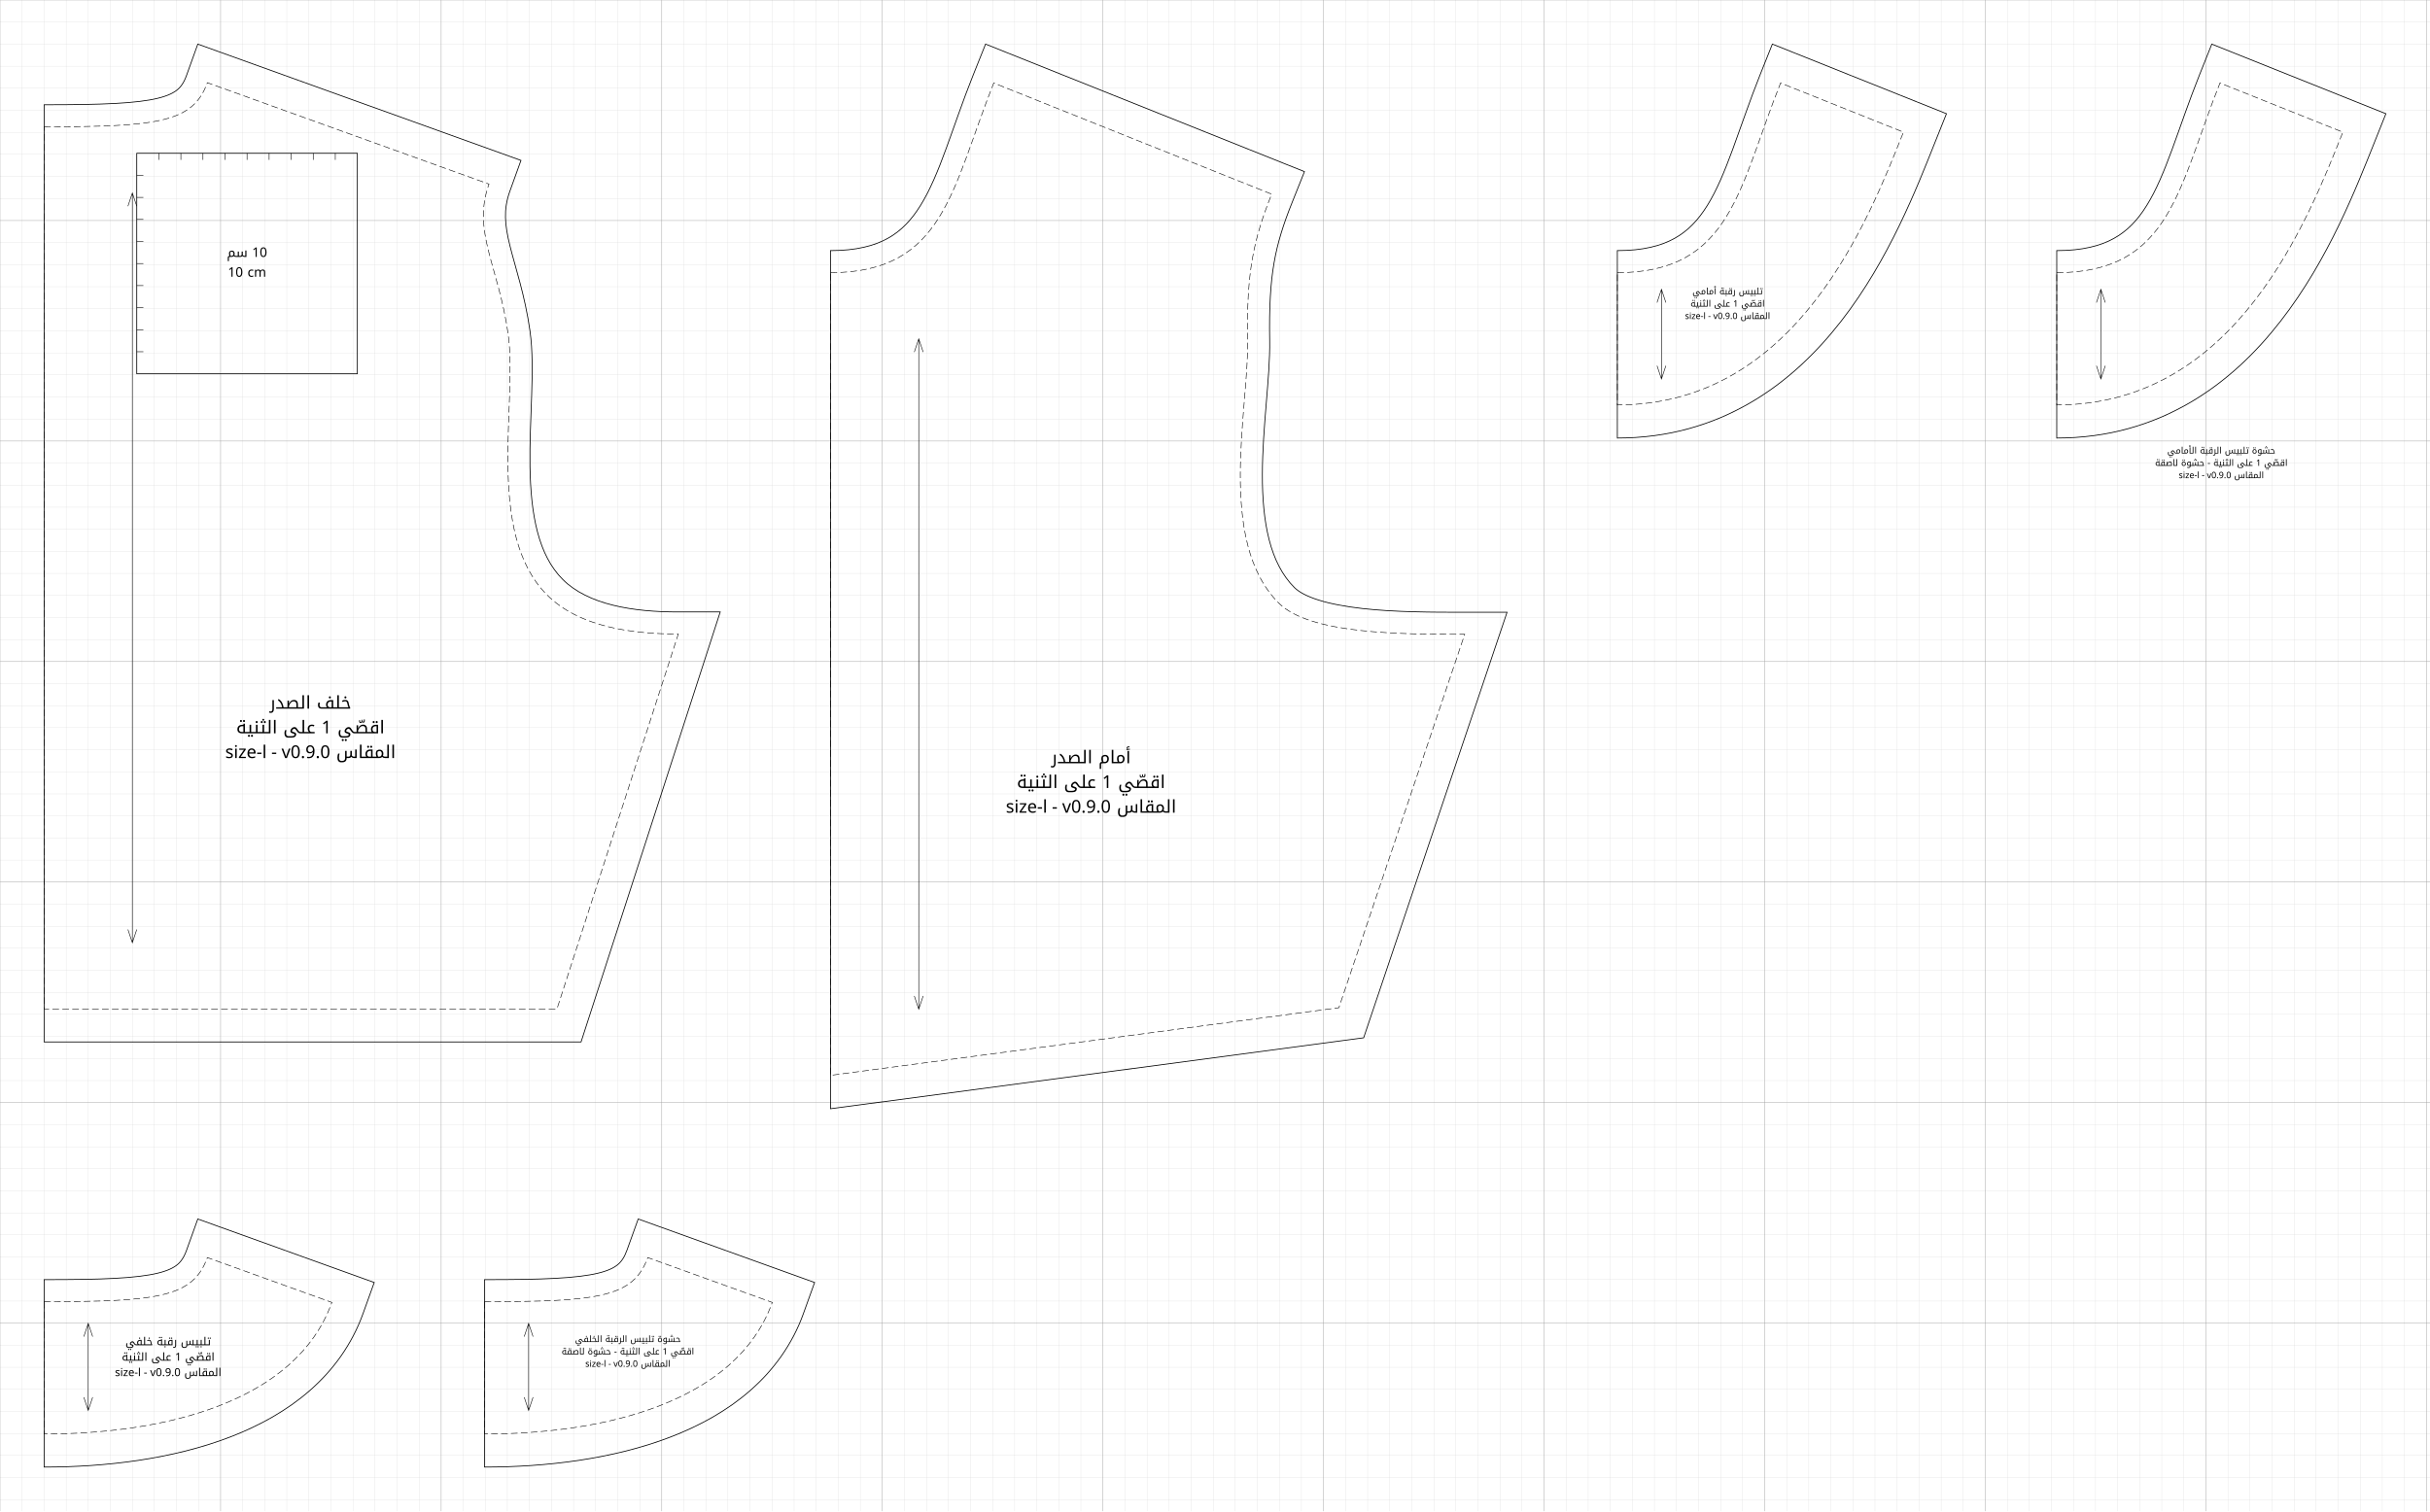
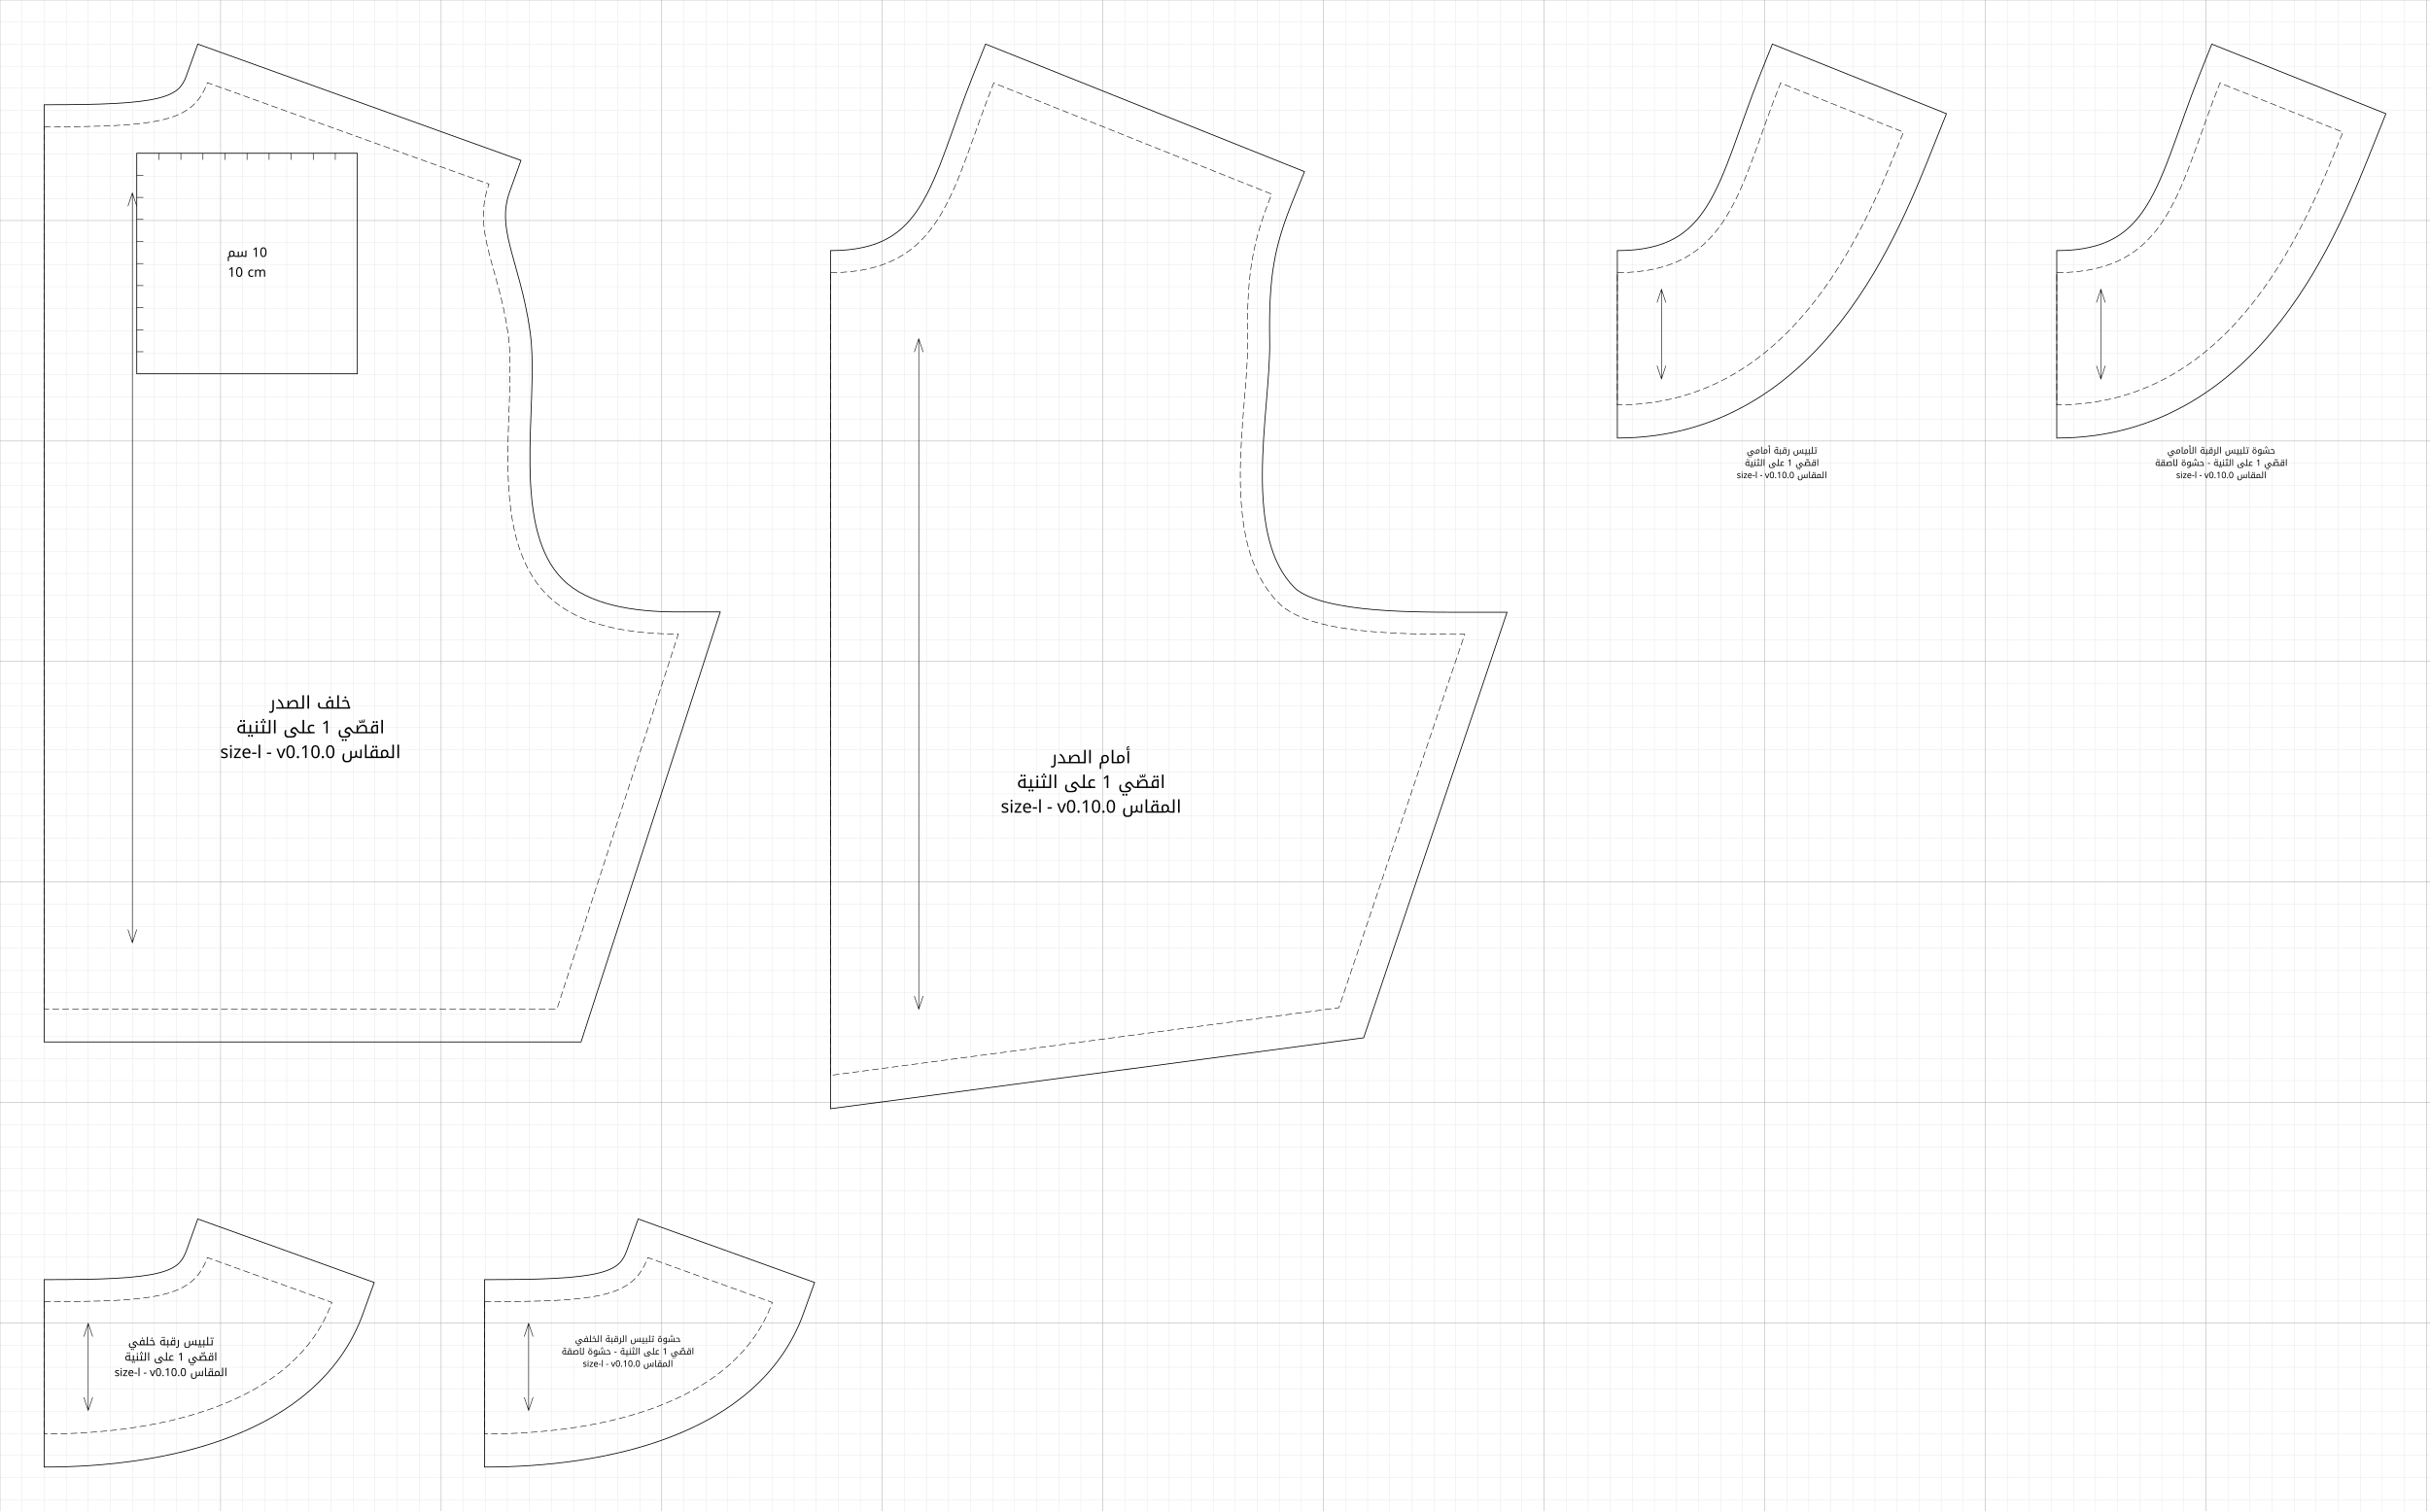
<svg xmlns="http://www.w3.org/2000/svg" width="1101.61mm" height="685.27mm" viewBox="0 0 1101.61 685.27">
  <g id="layer-grid">
    <path id="grid-minor" d="M 10.00 0 V 685.27 M 20.00 0 V 685.27 M 30.00 0 V 685.27 M 40.00 0 V 685.27 M 50.00 0 V 685.27 M 60.00 0 V 685.27 M 70.00 0 V 685.27 M 80.00 0 V 685.27 M 90.00 0 V 685.27 M 110.00 0 V 685.27 M 120.00 0 V 685.27 M 130.00 0 V 685.27 M 140.00 0 V 685.27 M 150.00 0 V 685.27 M 160.00 0 V 685.27 M 170.00 0 V 685.27 M 180.00 0 V 685.27 M 190.00 0 V 685.27 M 210.00 0 V 685.27 M 220.00 0 V 685.27 M 230.00 0 V 685.27 M 240.00 0 V 685.27 M 250.00 0 V 685.27 M 260.00 0 V 685.27 M 270.00 0 V 685.27 M 280.00 0 V 685.27 M 290.00 0 V 685.27 M 310.00 0 V 685.27 M 320.00 0 V 685.27 M 330.00 0 V 685.27 M 340.00 0 V 685.27 M 350.00 0 V 685.27 M 360.00 0 V 685.27 M 370.00 0 V 685.27 M 380.00 0 V 685.27 M 390.00 0 V 685.27 M 410.00 0 V 685.27 M 420.00 0 V 685.27 M 430.00 0 V 685.27 M 440.00 0 V 685.27 M 450.00 0 V 685.27 M 460.00 0 V 685.27 M 470.00 0 V 685.27 M 480.00 0 V 685.27 M 490.00 0 V 685.27 M 510.00 0 V 685.27 M 520.00 0 V 685.27 M 530.00 0 V 685.27 M 540.00 0 V 685.27 M 550.00 0 V 685.27 M 560.00 0 V 685.27 M 570.00 0 V 685.27 M 580.00 0 V 685.27 M 590.00 0 V 685.27 M 610.00 0 V 685.27 M 620.00 0 V 685.27 M 630.00 0 V 685.27 M 640.00 0 V 685.27 M 650.00 0 V 685.27 M 660.00 0 V 685.27 M 670.00 0 V 685.27 M 680.00 0 V 685.27 M 690.00 0 V 685.27 M 710.00 0 V 685.27 M 720.00 0 V 685.27 M 730.00 0 V 685.27 M 740.00 0 V 685.27 M 750.00 0 V 685.27 M 760.00 0 V 685.27 M 770.00 0 V 685.27 M 780.00 0 V 685.27 M 790.00 0 V 685.27 M 810.00 0 V 685.27 M 820.00 0 V 685.27 M 830.00 0 V 685.27 M 840.00 0 V 685.27 M 850.00 0 V 685.27 M 860.00 0 V 685.27 M 870.00 0 V 685.27 M 880.00 0 V 685.27 M 890.00 0 V 685.27 M 910.00 0 V 685.27 M 920.00 0 V 685.27 M 930.00 0 V 685.27 M 940.00 0 V 685.27 M 950.00 0 V 685.27 M 960.00 0 V 685.27 M 970.00 0 V 685.27 M 980.00 0 V 685.27 M 990.00 0 V 685.27 M 1010.00 0 V 685.27 M 1020.00 0 V 685.27 M 1030.00 0 V 685.27 M 1040.00 0 V 685.27 M 1050.00 0 V 685.27 M 1060.00 0 V 685.27 M 1070.00 0 V 685.27 M 1080.00 0 V 685.27 M 1090.00 0 V 685.27 M 0 10.00 H 1101.61 M 0 20.00 H 1101.61 M 0 30.00 H 1101.61 M 0 40.00 H 1101.61 M 0 50.00 H 1101.61 M 0 60.00 H 1101.61 M 0 70.00 H 1101.61 M 0 80.00 H 1101.61 M 0 90.00 H 1101.61 M 0 110.00 H 1101.61 M 0 120.00 H 1101.61 M 0 130.00 H 1101.61 M 0 140.00 H 1101.61 M 0 150.00 H 1101.61 M 0 160.00 H 1101.61 M 0 170.00 H 1101.61 M 0 180.00 H 1101.61 M 0 190.00 H 1101.61 M 0 210.00 H 1101.61 M 0 220.00 H 1101.61 M 0 230.00 H 1101.61 M 0 240.00 H 1101.61 M 0 250.00 H 1101.61 M 0 260.00 H 1101.61 M 0 270.00 H 1101.61 M 0 280.00 H 1101.61 M 0 290.00 H 1101.61 M 0 310.00 H 1101.61 M 0 320.00 H 1101.61 M 0 330.00 H 1101.61 M 0 340.00 H 1101.61 M 0 350.00 H 1101.61 M 0 360.00 H 1101.61 M 0 370.00 H 1101.61 M 0 380.00 H 1101.61 M 0 390.00 H 1101.61 M 0 410.00 H 1101.61 M 0 420.00 H 1101.61 M 0 430.00 H 1101.61 M 0 440.00 H 1101.61 M 0 450.00 H 1101.61 M 0 460.00 H 1101.61 M 0 470.00 H 1101.61 M 0 480.00 H 1101.61 M 0 490.00 H 1101.61 M 0 510.00 H 1101.61 M 0 520.00 H 1101.61 M 0 530.00 H 1101.61 M 0 540.00 H 1101.61 M 0 550.00 H 1101.61 M 0 560.00 H 1101.61 M 0 570.00 H 1101.61 M 0 580.00 H 1101.61 M 0 590.00 H 1101.61 M 0 610.00 H 1101.61 M 0 620.00 H 1101.61 M 0 630.00 H 1101.61 M 0 640.00 H 1101.61 M 0 650.00 H 1101.61 M 0 660.00 H 1101.61 M 0 670.00 H 1101.61 M 0 680.00 H 1101.61" fill="none" stroke="#d0d0d0" stroke-width="0.1" />
    <path id="grid-major" d="M 0.00 0 V 685.27 M 100.00 0 V 685.27 M 200.00 0 V 685.27 M 300.00 0 V 685.27 M 400.00 0 V 685.27 M 500.00 0 V 685.27 M 600.00 0 V 685.27 M 700.00 0 V 685.27 M 800.00 0 V 685.27 M 900.00 0 V 685.27 M 1000.00 0 V 685.27 M 1100.00 0 V 685.27 M 0 0.00 H 1101.61 M 0 100.00 H 1101.61 M 0 200.00 H 1101.61 M 0 300.00 H 1101.61 M 0 400.00 H 1101.61 M 0 500.00 H 1101.61 M 0 600.00 H 1101.61" fill="none" stroke="#a0a0a0" stroke-width="0.2" />
  </g>
  <g id="layer-cut">
    <path id="piece-bodice-back-cut" d="M 20.00 47.50 C 26.45 47.50 32.28 47.47 37.62 47.38 C 42.95 47.29 47.66 47.15 51.98 46.92 C 56.27 46.69 59.90 46.40 63.26 45.99 C 64.93 45.79 66.35 45.58 67.80 45.33 C 69.23 45.08 70.39 44.84 71.61 44.54 C 72.82 44.24 73.72 43.98 74.73 43.64 C 75.72 43.30 76.37 43.05 77.19 42.67 C 77.98 42.30 78.42 42.06 79.07 41.65 C 79.70 41.26 79.99 41.05 80.51 40.60 C 81.02 40.17 81.23 39.96 81.67 39.46 C 82.10 38.96 82.30 38.69 82.69 38.09 C 83.09 37.48 83.31 37.09 83.66 36.35 C 84.03 35.60 84.27 35.01 84.59 34.11 L 89.67 20.00 L 99.08 23.39 L 226.77 69.35 L 236.17 72.74 L 231.09 86.85 C 230.69 87.98 230.42 88.85 230.14 89.93 C 229.87 91.00 229.70 91.82 229.53 92.86 C 229.20 94.91 229.11 96.51 229.15 98.58 C 229.20 100.65 229.38 102.43 229.74 104.65 C 230.10 106.88 230.57 109.01 231.18 111.48 C 231.79 113.96 232.50 116.50 233.28 119.29 C 234.06 122.07 234.90 125.06 235.73 128.22 C 237.40 134.52 239.11 141.88 240.27 150.08 C 240.57 152.24 240.81 154.66 240.96 156.97 C 241.10 159.26 241.19 161.75 241.23 164.18 C 241.30 169.01 241.18 174.21 241.01 179.44 C 240.84 184.66 240.61 190.02 240.45 195.43 C 240.28 200.85 240.19 206.19 240.27 211.57 C 240.36 216.94 240.61 222.01 241.15 227.10 C 241.43 229.65 241.75 231.97 242.18 234.40 C 242.60 236.82 243.07 238.97 243.67 241.25 C 244.27 243.52 244.88 245.46 245.67 247.56 C 246.46 249.65 247.22 251.37 248.22 253.26 C 249.21 255.15 250.12 256.64 251.34 258.32 C 252.56 260.00 253.64 261.28 255.11 262.75 C 256.62 264.26 257.94 265.36 259.71 266.61 C 261.49 267.86 263.08 268.81 265.10 269.82 C 267.12 270.85 268.97 271.63 271.20 272.43 C 273.43 273.23 275.52 273.85 277.91 274.44 C 280.30 275.03 282.56 275.49 285.06 275.89 C 287.56 276.30 289.94 276.60 292.49 276.84 C 297.60 277.33 302.51 277.50 307.50 277.50 L 326.50 277.50 L 321.77 292.12 L 266.77 462.12 L 263.41 472.50 L 252.50 472.50 L 20.00 472.50 L 20.00 457.50 L 20.00 57.50 L 20.00 47.50 Z" fill="none" stroke="#000000" stroke-width="0.35" />
    <path id="piece-bodice-front-cut" d="M 376.50 113.64 C 379.49 113.64 382.03 113.52 384.64 113.25 C 387.22 112.98 389.33 112.64 391.57 112.13 C 393.78 111.63 395.51 111.12 397.43 110.40 C 399.33 109.68 400.76 109.02 402.41 108.11 C 404.05 107.20 405.28 106.39 406.73 105.28 C 408.17 104.18 409.27 103.20 410.57 101.88 C 411.86 100.57 412.90 99.37 414.08 97.84 C 415.26 96.30 416.24 94.86 417.33 93.11 C 418.42 91.35 419.37 89.66 420.39 87.69 C 421.40 85.71 422.32 83.76 423.29 81.59 C 425.22 77.23 427.00 72.64 428.85 67.58 C 430.72 62.52 432.58 57.17 434.60 51.54 C 436.61 45.92 438.80 39.97 441.22 33.93 L 446.79 20.00 L 456.07 23.71 L 582.07 74.11 L 591.36 77.83 L 585.79 91.75 C 583.76 96.82 582.15 101.26 580.77 105.80 C 579.40 110.32 578.39 114.49 577.57 119.24 C 576.74 124.02 576.21 128.85 575.88 134.64 C 575.55 140.48 575.46 146.83 575.59 154.40 C 575.63 156.48 575.60 158.78 575.52 161.02 C 575.45 163.26 575.33 165.65 575.18 168.03 C 574.88 172.78 574.45 177.86 574.03 183.05 C 573.60 188.24 573.17 193.54 572.84 198.95 C 572.51 204.36 572.29 209.68 572.28 215.07 C 572.26 220.46 572.45 225.52 572.95 230.64 C 573.20 233.20 573.50 235.53 573.91 237.97 C 574.33 240.40 574.78 242.56 575.37 244.85 C 575.96 247.13 576.57 249.08 577.36 251.19 C 578.14 253.29 578.91 255.01 579.90 256.91 C 580.90 258.81 581.81 260.30 583.03 261.99 C 584.25 263.68 585.34 264.96 586.80 266.43 C 587.09 266.71 587.23 266.84 587.57 267.12 C 587.90 267.41 588.11 267.57 588.51 267.85 C 589.31 268.42 589.93 268.80 590.94 269.34 C 591.97 269.88 592.86 270.29 594.08 270.79 C 595.31 271.29 596.45 271.69 597.86 272.13 C 599.27 272.58 600.61 272.95 602.18 273.33 C 603.76 273.72 605.27 274.04 606.97 274.36 C 610.38 275.01 613.83 275.51 617.61 275.94 C 625.18 276.79 633.08 277.21 641.08 277.42 C 649.07 277.64 656.88 277.64 664.00 277.64 L 683.20 277.64 L 678.22 292.43 L 621.18 461.76 L 618.20 470.61 L 608.95 471.84 L 378.48 502.51 L 376.50 502.77 L 376.50 487.64 L 376.50 123.64 L 376.50 113.64 Z" fill="none" stroke="#000000" stroke-width="0.35" />
    <path id="piece-neck-facing-front-cut" d="M 733.20 113.64 C 736.19 113.64 738.72 113.52 741.34 113.25 C 743.92 112.98 746.02 112.64 748.27 112.13 C 750.48 111.63 752.21 111.12 754.13 110.40 C 756.02 109.68 757.45 109.02 759.11 108.11 C 760.75 107.20 761.97 106.39 763.42 105.28 C 764.87 104.18 765.97 103.20 767.26 101.88 C 768.56 100.57 769.59 99.37 770.77 97.84 C 771.95 96.30 772.94 94.86 774.03 93.11 C 775.12 91.35 776.07 89.66 777.08 87.69 C 778.10 85.71 779.02 83.76 779.98 81.59 C 781.91 77.23 783.69 72.64 785.55 67.58 C 787.41 62.52 789.28 57.17 791.30 51.54 C 793.31 45.92 795.49 39.97 797.91 33.93 L 803.48 20.00 L 812.77 23.71 L 868.48 46.00 L 882.40 51.57 L 876.83 65.50 C 874.89 70.35 872.63 76.06 870.03 82.26 C 867.44 88.43 864.41 95.31 861.03 102.27 C 857.67 109.21 853.72 116.70 849.42 123.91 C 847.27 127.51 844.89 131.29 842.47 134.86 C 840.06 138.43 837.37 142.16 834.67 145.63 C 831.97 149.10 828.93 152.73 825.92 156.03 C 822.91 159.34 819.50 162.78 816.15 165.85 C 812.81 168.92 808.99 172.09 805.28 174.85 C 801.58 177.60 797.33 180.42 793.24 182.78 C 789.16 185.14 784.47 187.50 780.00 189.39 C 775.53 191.27 770.41 193.06 765.54 194.39 C 763.12 195.06 760.40 195.71 757.88 196.22 C 755.36 196.73 752.54 197.20 749.92 197.55 C 747.31 197.90 744.40 198.19 741.69 198.36 C 738.99 198.54 736.00 198.64 733.20 198.64 L 733.20 183.64 L 733.20 123.64 L 733.20 113.64 Z" fill="none" stroke="#000000" stroke-width="0.35" />
    <path id="piece-neck-facing-front-interfacing-cut" d="M 932.40 113.64 C 935.39 113.64 937.93 113.52 940.54 113.25 C 943.12 112.98 945.23 112.64 947.47 112.13 C 949.68 111.63 951.41 111.12 953.33 110.40 C 955.23 109.68 956.66 109.02 958.31 108.11 C 959.95 107.20 961.18 106.39 962.63 105.28 C 964.07 104.18 965.17 103.20 966.47 101.88 C 967.77 100.57 968.80 99.37 969.98 97.84 C 971.16 96.30 972.15 94.86 973.23 93.11 C 974.32 91.35 975.27 89.66 976.29 87.69 C 977.31 85.71 978.23 83.76 979.19 81.59 C 981.12 77.23 982.90 72.64 984.76 67.58 C 986.62 62.52 988.49 57.17 990.50 51.54 C 992.52 45.92 994.70 39.97 997.12 33.93 L 1002.69 20.00 L 1011.97 23.71 L 1067.68 46.00 L 1081.61 51.57 L 1076.04 65.50 C 1074.10 70.35 1071.84 76.06 1069.24 82.26 C 1066.65 88.43 1063.62 95.31 1060.24 102.27 C 1056.88 109.21 1052.93 116.70 1048.63 123.91 C 1046.48 127.51 1044.09 131.29 1041.68 134.86 C 1039.27 138.43 1036.57 142.16 1033.87 145.63 C 1031.17 149.10 1028.14 152.73 1025.13 156.03 C 1022.12 159.34 1018.71 162.78 1015.36 165.85 C 1012.01 168.92 1008.19 172.09 1004.49 174.85 C 1000.78 177.60 996.53 180.42 992.45 182.78 C 988.37 185.14 983.68 187.50 979.20 189.39 C 974.74 191.27 969.61 193.06 964.75 194.39 C 962.33 195.06 959.61 195.71 957.08 196.22 C 954.56 196.73 951.75 197.20 949.13 197.55 C 946.52 197.90 943.61 198.19 940.90 198.36 C 938.20 198.54 935.20 198.64 932.40 198.64 L 932.40 183.64 L 932.40 123.64 L 932.40 113.64 Z" fill="none" stroke="#000000" stroke-width="0.35" />
    <path id="piece-neck-facing-back-cut" d="M 20.00 580.27 C 26.45 580.27 32.28 580.24 37.62 580.15 C 42.95 580.07 47.66 579.92 51.98 579.69 C 56.27 579.47 59.90 579.17 63.26 578.76 C 64.93 578.56 66.35 578.35 67.80 578.10 C 69.23 577.85 70.39 577.61 71.61 577.31 C 72.82 577.02 73.72 576.76 74.73 576.41 C 75.72 576.08 76.37 575.82 77.19 575.44 C 77.98 575.07 78.42 574.84 79.07 574.43 C 79.70 574.03 79.99 573.82 80.51 573.38 C 81.02 572.94 81.23 572.74 81.67 572.23 C 82.10 571.73 82.30 571.46 82.69 570.86 C 83.09 570.25 83.31 569.86 83.66 569.12 C 84.03 568.37 84.27 567.79 84.59 566.89 L 89.67 552.77 L 99.08 556.16 L 155.53 576.48 L 169.65 581.56 L 164.57 595.68 C 163.97 597.35 163.22 599.22 162.52 600.81 C 161.82 602.42 160.96 604.21 160.16 605.74 C 158.57 608.80 156.53 612.14 154.59 614.91 C 152.64 617.69 150.24 620.68 147.98 623.17 C 145.73 625.66 143.03 628.30 140.51 630.51 C 137.99 632.71 135.05 635.02 132.30 636.97 C 129.56 638.90 126.42 640.90 123.49 642.59 C 120.56 644.28 117.27 645.99 114.17 647.44 C 111.09 648.90 107.67 650.35 104.44 651.59 C 101.22 652.84 97.71 654.05 94.37 655.10 C 91.04 656.14 87.45 657.15 84.03 658.01 C 77.20 659.72 69.85 661.16 62.80 662.22 C 55.76 663.28 48.35 664.06 41.28 664.55 C 34.21 665.04 26.91 665.27 20.00 665.27 L 20.00 650.27 L 20.00 590.27 L 20.00 580.27 Z" fill="none" stroke="#000000" stroke-width="0.35" />
    <path id="piece-neck-facing-back-interfacing-cut" d="M 219.65 580.27 C 226.10 580.27 231.92 580.24 237.27 580.15 C 242.60 580.07 247.31 579.92 251.62 579.69 C 255.92 579.47 259.55 579.17 262.91 578.76 C 264.57 578.56 266.00 578.35 267.44 578.10 C 268.88 577.85 270.04 577.61 271.26 577.31 C 272.47 577.02 273.36 576.76 274.38 576.41 C 275.37 576.08 276.02 575.82 276.84 575.44 C 277.63 575.07 278.07 574.84 278.72 574.43 C 279.35 574.03 279.63 573.82 280.15 573.38 C 280.67 572.94 280.87 572.74 281.31 572.23 C 281.75 571.73 281.95 571.46 282.34 570.86 C 282.73 570.25 282.95 569.86 283.31 569.12 C 283.67 568.37 283.91 567.79 284.24 566.89 L 289.32 552.77 L 298.73 556.16 L 355.18 576.48 L 369.29 581.56 L 364.21 595.68 C 363.61 597.35 362.87 599.22 362.17 600.81 C 361.47 602.42 360.61 604.21 359.81 605.74 C 358.21 608.80 356.18 612.14 354.23 614.91 C 352.29 617.69 349.88 620.68 347.63 623.17 C 345.38 625.66 342.67 628.30 340.15 630.51 C 337.64 632.71 334.69 635.02 331.95 636.97 C 329.21 638.90 326.07 640.90 323.14 642.59 C 320.21 644.28 316.92 645.99 313.82 647.44 C 310.73 648.90 307.32 650.35 304.09 651.59 C 300.87 652.84 297.35 654.05 294.02 655.10 C 290.69 656.14 287.10 657.15 283.68 658.01 C 276.84 659.72 269.49 661.16 262.45 662.22 C 255.40 663.28 248.00 664.06 240.93 664.55 C 233.86 665.04 226.56 665.27 219.65 665.27 L 219.65 650.27 L 219.65 590.27 L 219.65 580.27 Z" fill="none" stroke="#000000" stroke-width="0.35" />
  </g>
  <g id="layer-stitch">
    <path id="piece-bodice-back-stitch" d="M 20.00 57.50 C 71.80 57.50 87.52 55.50 94.00 37.50 L 221.68 83.47 C 213.94 104.97 225.97 120.42 230.36 151.48 C 234.76 182.54 219.84 241.62 248.04 269.82 C 262.66 284.44 286.82 287.50 307.50 287.50 L 252.50 457.50 L 20.00 457.50 L 20.00 57.50 Z" fill="none" stroke="#000000" stroke-width="0.25" stroke-dasharray="3 1.5" />
    <path id="piece-bodice-front-stitch" d="M 376.50 123.64 C 428.30 123.64 431.58 84.94 450.50 37.64 L 576.50 88.04 C 568.15 108.91 565.05 123.66 565.59 154.57 C 566.13 185.48 551.51 245.27 579.73 273.50 C 593.88 287.64 635.52 287.64 664.00 287.64 L 606.97 456.97 L 376.50 487.64 L 376.50 123.64 Z" fill="none" stroke="#000000" stroke-width="0.25" stroke-dasharray="3 1.5" />
    <path id="piece-neck-facing-front-stitch" d="M 733.20 123.64 C 785.00 123.64 788.28 84.94 807.20 37.64 L 862.91 59.92 C 847.29 98.97 814.88 183.64 733.20 183.64 L 733.20 123.64 Z" fill="none" stroke="#000000" stroke-width="0.25" stroke-dasharray="3 1.5" />
    <path id="piece-neck-facing-front-interfacing-stitch" d="M 932.40 123.64 C 984.20 123.64 987.48 84.94 1006.40 37.64 L 1062.11 59.92 C 1046.50 98.97 1014.09 183.64 932.40 183.64 L 932.40 123.64 Z" fill="none" stroke="#000000" stroke-width="0.25" stroke-dasharray="3 1.5" />
    <path id="piece-neck-facing-back-stitch" d="M 20.00 590.27 C 71.80 590.27 87.52 588.27 94.00 570.27 L 150.45 590.60 C 133.98 636.36 73.34 650.27 20.00 650.27 L 20.00 590.27 Z" fill="none" stroke="#000000" stroke-width="0.25" stroke-dasharray="3 1.5" />
    <path id="piece-neck-facing-back-interfacing-stitch" d="M 219.65 590.27 C 271.45 590.27 287.17 588.27 293.65 570.27 L 350.10 590.60 C 333.63 636.36 272.99 650.27 219.65 650.27 L 219.65 590.27 Z" fill="none" stroke="#000000" stroke-width="0.25" stroke-dasharray="3 1.5" />
  </g>
  <g id="layer-notches">

</g>
  <g id="layer-grain">
    <path id="piece-bodice-back-grain" d="M 60.00 87.50 L 60.00 427.50 M 58.00 421.50 L 60.00 427.50 L 62.00 421.50 M 62.00 93.50 L 60.00 87.50 L 58.00 93.50" fill="none" stroke="#000000" stroke-width="0.25" />
    <path id="piece-bodice-front-grain" d="M 416.50 153.64 L 416.50 457.64 M 414.50 451.64 L 416.50 457.64 L 418.50 451.64 M 418.50 159.64 L 416.50 153.64 L 414.50 159.64" fill="none" stroke="#000000" stroke-width="0.25" />
    <path id="piece-neck-facing-front-grain" d="M 753.20 131.20 L 753.20 171.85 M 751.20 165.85 L 753.20 171.85 L 755.20 165.85 M 755.20 137.20 L 753.20 131.20 L 751.20 137.20" fill="none" stroke="#000000" stroke-width="0.25" />
    <path id="piece-neck-facing-front-interfacing-grain" d="M 952.40 131.20 L 952.40 171.85 M 950.40 165.85 L 952.40 171.85 L 954.40 165.85 M 954.40 137.20 L 952.40 131.20 L 950.40 137.20" fill="none" stroke="#000000" stroke-width="0.25" />
    <path id="piece-neck-facing-back-grain" d="M 40.00 600.11 L 40.00 639.60 M 38.00 633.60 L 40.00 639.60 L 42.00 633.60 M 42.00 606.11 L 40.00 600.11 L 38.00 606.11" fill="none" stroke="#000000" stroke-width="0.25" />
    <path id="piece-neck-facing-back-interfacing-grain" d="M 239.65 600.11 L 239.65 639.60 M 237.65 633.60 L 239.65 639.60 L 241.65 633.60 M 241.65 606.11 L 239.65 600.11 L 237.65 606.11" fill="none" stroke="#000000" stroke-width="0.25" />
  </g>
  <g id="layer-darts">

</g>
  <g id="layer-marks">

</g>
  <g id="layer-labels">
    <text id="piece-bodice-back-label-name" x="140.75" y="321.35" font-family="&quot;IBM Plex Sans Arabic&quot;, &quot;Noto Kufi Arabic&quot;, &quot;Geeza Pro&quot;, &quot;Segoe UI&quot;, Tahoma, sans-serif" font-size="8.00" direction="rtl" unicode-bidi="plaintext" text-anchor="middle">خلف الصدر</text>
    <text id="piece-bodice-back-label-cut" x="140.75" y="332.55" font-family="&quot;IBM Plex Sans Arabic&quot;, &quot;Noto Kufi Arabic&quot;, &quot;Geeza Pro&quot;, &quot;Segoe UI&quot;, Tahoma, sans-serif" font-size="8.00" direction="rtl" unicode-bidi="plaintext" text-anchor="middle">اقصّي 1 على الثنية</text>
-     <text id="piece-bodice-back-label-size" x="140.75" y="343.75" font-family="&quot;IBM Plex Sans Arabic&quot;, &quot;Noto Kufi Arabic&quot;, &quot;Geeza Pro&quot;, &quot;Segoe UI&quot;, Tahoma, sans-serif" font-size="8.00" direction="rtl" unicode-bidi="plaintext" text-anchor="middle">المقاس size-l - v0.9.0</text>
+     <text id="piece-bodice-back-label-size" x="140.75" y="343.75" font-family="&quot;IBM Plex Sans Arabic&quot;, &quot;Noto Kufi Arabic&quot;, &quot;Geeza Pro&quot;, &quot;Segoe UI&quot;, Tahoma, sans-serif" font-size="8.00" direction="rtl" unicode-bidi="plaintext" text-anchor="middle">المقاس size-l - v0.10.0</text>
    <text id="piece-bodice-front-label-name" x="494.63" y="346.12" font-family="&quot;IBM Plex Sans Arabic&quot;, &quot;Noto Kufi Arabic&quot;, &quot;Geeza Pro&quot;, &quot;Segoe UI&quot;, Tahoma, sans-serif" font-size="8.00" direction="rtl" unicode-bidi="plaintext" text-anchor="middle">أمام الصدر</text>
    <text id="piece-bodice-front-label-cut" x="494.63" y="357.32" font-family="&quot;IBM Plex Sans Arabic&quot;, &quot;Noto Kufi Arabic&quot;, &quot;Geeza Pro&quot;, &quot;Segoe UI&quot;, Tahoma, sans-serif" font-size="8.00" direction="rtl" unicode-bidi="plaintext" text-anchor="middle">اقصّي 1 على الثنية</text>
-     <text id="piece-bodice-front-label-size" x="494.63" y="368.52" font-family="&quot;IBM Plex Sans Arabic&quot;, &quot;Noto Kufi Arabic&quot;, &quot;Geeza Pro&quot;, &quot;Segoe UI&quot;, Tahoma, sans-serif" font-size="8.00" direction="rtl" unicode-bidi="plaintext" text-anchor="middle">المقاس size-l - v0.9.0</text>
-     <text id="piece-neck-facing-front-label-name" x="783.20" y="133.44" font-family="&quot;IBM Plex Sans Arabic&quot;, &quot;Noto Kufi Arabic&quot;, &quot;Geeza Pro&quot;, &quot;Segoe UI&quot;, Tahoma, sans-serif" font-size="4.00" direction="rtl" unicode-bidi="plaintext" text-anchor="middle">تلبيس رقبة أمامي</text>
-     <text id="piece-neck-facing-front-label-cut" x="783.20" y="139.04" font-family="&quot;IBM Plex Sans Arabic&quot;, &quot;Noto Kufi Arabic&quot;, &quot;Geeza Pro&quot;, &quot;Segoe UI&quot;, Tahoma, sans-serif" font-size="4.00" direction="rtl" unicode-bidi="plaintext" text-anchor="middle">اقصّي 1 على الثنية</text>
-     <text id="piece-neck-facing-front-label-size" x="783.20" y="144.64" font-family="&quot;IBM Plex Sans Arabic&quot;, &quot;Noto Kufi Arabic&quot;, &quot;Geeza Pro&quot;, &quot;Segoe UI&quot;, Tahoma, sans-serif" font-size="4.00" direction="rtl" unicode-bidi="plaintext" text-anchor="middle">المقاس size-l - v0.9.0</text>
+     <text id="piece-bodice-front-label-size" x="494.63" y="368.52" font-family="&quot;IBM Plex Sans Arabic&quot;, &quot;Noto Kufi Arabic&quot;, &quot;Geeza Pro&quot;, &quot;Segoe UI&quot;, Tahoma, sans-serif" font-size="8.00" direction="rtl" unicode-bidi="plaintext" text-anchor="middle">المقاس size-l - v0.10.0</text>
+     <text id="piece-neck-facing-front-label-name" x="807.80" y="205.64" font-family="&quot;IBM Plex Sans Arabic&quot;, &quot;Noto Kufi Arabic&quot;, &quot;Geeza Pro&quot;, &quot;Segoe UI&quot;, Tahoma, sans-serif" font-size="4.00" direction="rtl" unicode-bidi="plaintext" text-anchor="middle">تلبيس رقبة أمامي</text>
+     <text id="piece-neck-facing-front-label-cut" x="807.80" y="211.24" font-family="&quot;IBM Plex Sans Arabic&quot;, &quot;Noto Kufi Arabic&quot;, &quot;Geeza Pro&quot;, &quot;Segoe UI&quot;, Tahoma, sans-serif" font-size="4.00" direction="rtl" unicode-bidi="plaintext" text-anchor="middle">اقصّي 1 على الثنية</text>
+     <text id="piece-neck-facing-front-label-size" x="807.80" y="216.84" font-family="&quot;IBM Plex Sans Arabic&quot;, &quot;Noto Kufi Arabic&quot;, &quot;Geeza Pro&quot;, &quot;Segoe UI&quot;, Tahoma, sans-serif" font-size="4.00" direction="rtl" unicode-bidi="plaintext" text-anchor="middle">المقاس size-l - v0.10.0</text>
    <text id="piece-neck-facing-front-interfacing-label-name" x="1007.01" y="205.64" font-family="&quot;IBM Plex Sans Arabic&quot;, &quot;Noto Kufi Arabic&quot;, &quot;Geeza Pro&quot;, &quot;Segoe UI&quot;, Tahoma, sans-serif" font-size="4.00" direction="rtl" unicode-bidi="plaintext" text-anchor="middle">حشوة تلبيس الرقبة الأمامي</text>
    <text id="piece-neck-facing-front-interfacing-label-cut" x="1007.01" y="211.24" font-family="&quot;IBM Plex Sans Arabic&quot;, &quot;Noto Kufi Arabic&quot;, &quot;Geeza Pro&quot;, &quot;Segoe UI&quot;, Tahoma, sans-serif" font-size="4.00" direction="rtl" unicode-bidi="plaintext" text-anchor="middle">اقصّي 1 على الثنية - حشوة لاصقة</text>
-     <text id="piece-neck-facing-front-interfacing-label-size" x="1007.01" y="216.84" font-family="&quot;IBM Plex Sans Arabic&quot;, &quot;Noto Kufi Arabic&quot;, &quot;Geeza Pro&quot;, &quot;Segoe UI&quot;, Tahoma, sans-serif" font-size="4.00" direction="rtl" unicode-bidi="plaintext" text-anchor="middle">المقاس size-l - v0.9.0</text>
-     <text id="piece-neck-facing-back-label-name" x="76.25" y="610.02" font-family="&quot;IBM Plex Sans Arabic&quot;, &quot;Noto Kufi Arabic&quot;, &quot;Geeza Pro&quot;, &quot;Segoe UI&quot;, Tahoma, sans-serif" font-size="5.00" direction="rtl" unicode-bidi="plaintext" text-anchor="middle">تلبيس رقبة خلفي</text>
-     <text id="piece-neck-facing-back-label-cut" x="76.25" y="617.02" font-family="&quot;IBM Plex Sans Arabic&quot;, &quot;Noto Kufi Arabic&quot;, &quot;Geeza Pro&quot;, &quot;Segoe UI&quot;, Tahoma, sans-serif" font-size="5.00" direction="rtl" unicode-bidi="plaintext" text-anchor="middle">اقصّي 1 على الثنية</text>
-     <text id="piece-neck-facing-back-label-size" x="76.25" y="624.02" font-family="&quot;IBM Plex Sans Arabic&quot;, &quot;Noto Kufi Arabic&quot;, &quot;Geeza Pro&quot;, &quot;Segoe UI&quot;, Tahoma, sans-serif" font-size="5.00" direction="rtl" unicode-bidi="plaintext" text-anchor="middle">المقاس size-l - v0.9.0</text>
+     <text id="piece-neck-facing-front-interfacing-label-size" x="1007.01" y="216.84" font-family="&quot;IBM Plex Sans Arabic&quot;, &quot;Noto Kufi Arabic&quot;, &quot;Geeza Pro&quot;, &quot;Segoe UI&quot;, Tahoma, sans-serif" font-size="4.00" direction="rtl" unicode-bidi="plaintext" text-anchor="middle">المقاس size-l - v0.10.0</text>
+     <text id="piece-neck-facing-back-label-name" x="77.50" y="610.02" font-family="&quot;IBM Plex Sans Arabic&quot;, &quot;Noto Kufi Arabic&quot;, &quot;Geeza Pro&quot;, &quot;Segoe UI&quot;, Tahoma, sans-serif" font-size="5.00" direction="rtl" unicode-bidi="plaintext" text-anchor="middle">تلبيس رقبة خلفي</text>
+     <text id="piece-neck-facing-back-label-cut" x="77.50" y="617.02" font-family="&quot;IBM Plex Sans Arabic&quot;, &quot;Noto Kufi Arabic&quot;, &quot;Geeza Pro&quot;, &quot;Segoe UI&quot;, Tahoma, sans-serif" font-size="5.00" direction="rtl" unicode-bidi="plaintext" text-anchor="middle">اقصّي 1 على الثنية</text>
+     <text id="piece-neck-facing-back-label-size" x="77.50" y="624.02" font-family="&quot;IBM Plex Sans Arabic&quot;, &quot;Noto Kufi Arabic&quot;, &quot;Geeza Pro&quot;, &quot;Segoe UI&quot;, Tahoma, sans-serif" font-size="5.00" direction="rtl" unicode-bidi="plaintext" text-anchor="middle">المقاس size-l - v0.10.0</text>
    <text id="piece-neck-facing-back-interfacing-label-name" x="284.65" y="608.57" font-family="&quot;IBM Plex Sans Arabic&quot;, &quot;Noto Kufi Arabic&quot;, &quot;Geeza Pro&quot;, &quot;Segoe UI&quot;, Tahoma, sans-serif" font-size="4.00" direction="rtl" unicode-bidi="plaintext" text-anchor="middle">حشوة تلبيس الرقبة الخلفي</text>
    <text id="piece-neck-facing-back-interfacing-label-cut" x="284.65" y="614.17" font-family="&quot;IBM Plex Sans Arabic&quot;, &quot;Noto Kufi Arabic&quot;, &quot;Geeza Pro&quot;, &quot;Segoe UI&quot;, Tahoma, sans-serif" font-size="4.00" direction="rtl" unicode-bidi="plaintext" text-anchor="middle">اقصّي 1 على الثنية - حشوة لاصقة</text>
-     <text id="piece-neck-facing-back-interfacing-label-size" x="284.65" y="619.77" font-family="&quot;IBM Plex Sans Arabic&quot;, &quot;Noto Kufi Arabic&quot;, &quot;Geeza Pro&quot;, &quot;Segoe UI&quot;, Tahoma, sans-serif" font-size="4.00" direction="rtl" unicode-bidi="plaintext" text-anchor="middle">المقاس size-l - v0.9.0</text>
+     <text id="piece-neck-facing-back-interfacing-label-size" x="284.65" y="619.77" font-family="&quot;IBM Plex Sans Arabic&quot;, &quot;Noto Kufi Arabic&quot;, &quot;Geeza Pro&quot;, &quot;Segoe UI&quot;, Tahoma, sans-serif" font-size="4.00" direction="rtl" unicode-bidi="plaintext" text-anchor="middle">المقاس size-l - v0.10.0</text>
  </g>
  <g id="layer-scale">
    <rect id="piece-bodice-back-scale-square" x="62.00" y="69.50" width="100.00" height="100.00" fill="none" stroke="#000000" stroke-width="0.35" />
    <path id="piece-bodice-back-scale-ticks" d="M 72.00 69.50 v 3.00 M 62.00 79.50 h 3.00 M 82.00 69.50 v 3.00 M 62.00 89.50 h 3.00 M 92.00 69.50 v 3.00 M 62.00 99.50 h 3.00 M 102.00 69.50 v 3.00 M 62.00 109.50 h 3.00 M 112.00 69.50 v 3.00 M 62.00 119.50 h 3.00 M 122.00 69.50 v 3.00 M 62.00 129.50 h 3.00 M 132.00 69.50 v 3.00 M 62.00 139.50 h 3.00 M 142.00 69.50 v 3.00 M 62.00 149.50 h 3.00 M 152.00 69.50 v 3.00 M 62.00 159.50 h 3.00" fill="none" stroke="#000000" stroke-width="0.25" />
    <text id="piece-bodice-back-scale-caption-ar" x="112.00" y="116.50" font-family="&quot;IBM Plex Sans Arabic&quot;, &quot;Noto Kufi Arabic&quot;, &quot;Geeza Pro&quot;, &quot;Segoe UI&quot;, Tahoma, sans-serif" font-size="6.00" direction="rtl" unicode-bidi="plaintext" text-anchor="middle">10 سم</text>
    <text id="piece-bodice-back-scale-caption-en" x="112.00" y="125.50" font-family="&quot;IBM Plex Sans Arabic&quot;, &quot;Noto Kufi Arabic&quot;, &quot;Geeza Pro&quot;, &quot;Segoe UI&quot;, Tahoma, sans-serif" font-size="6.00" direction="ltr" unicode-bidi="plaintext" text-anchor="middle">10 cm</text>
  </g>
</svg>
